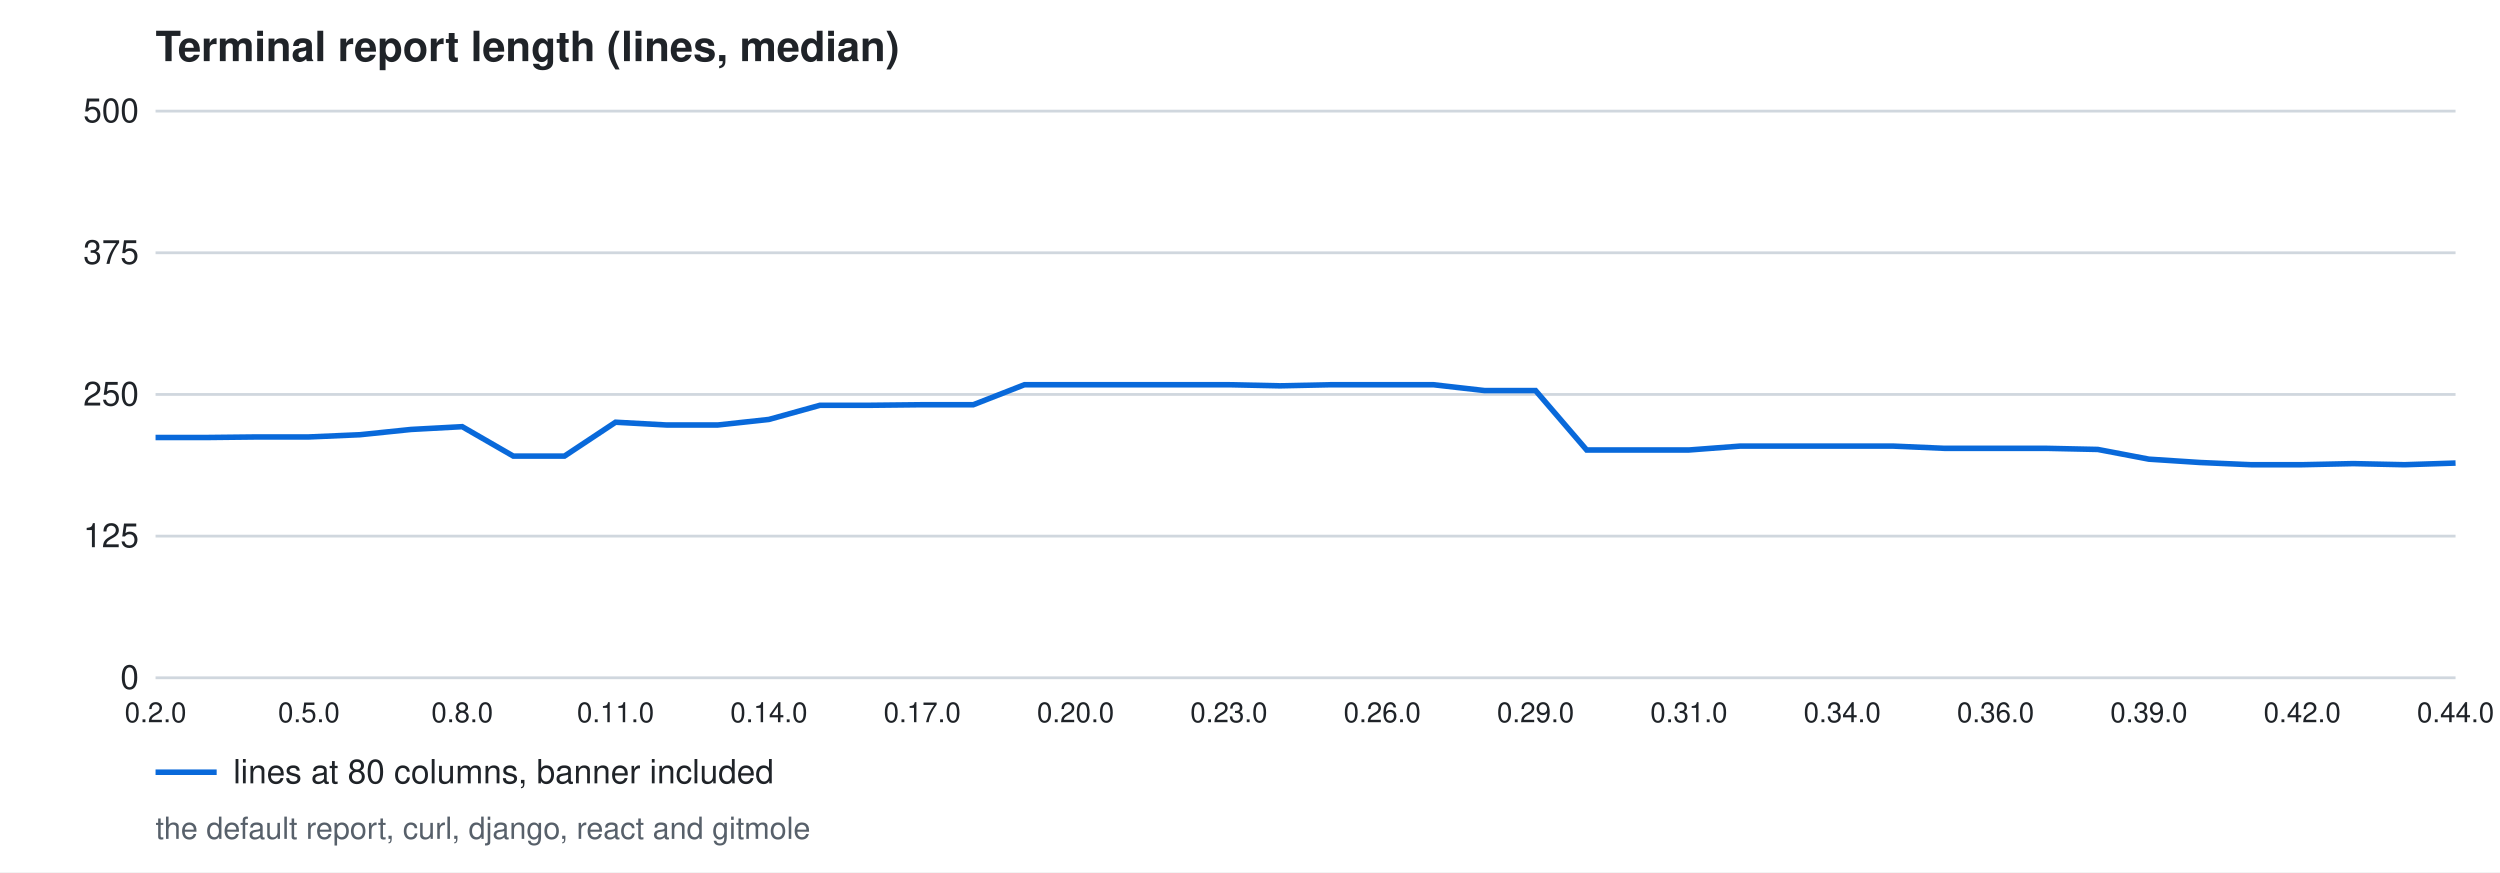
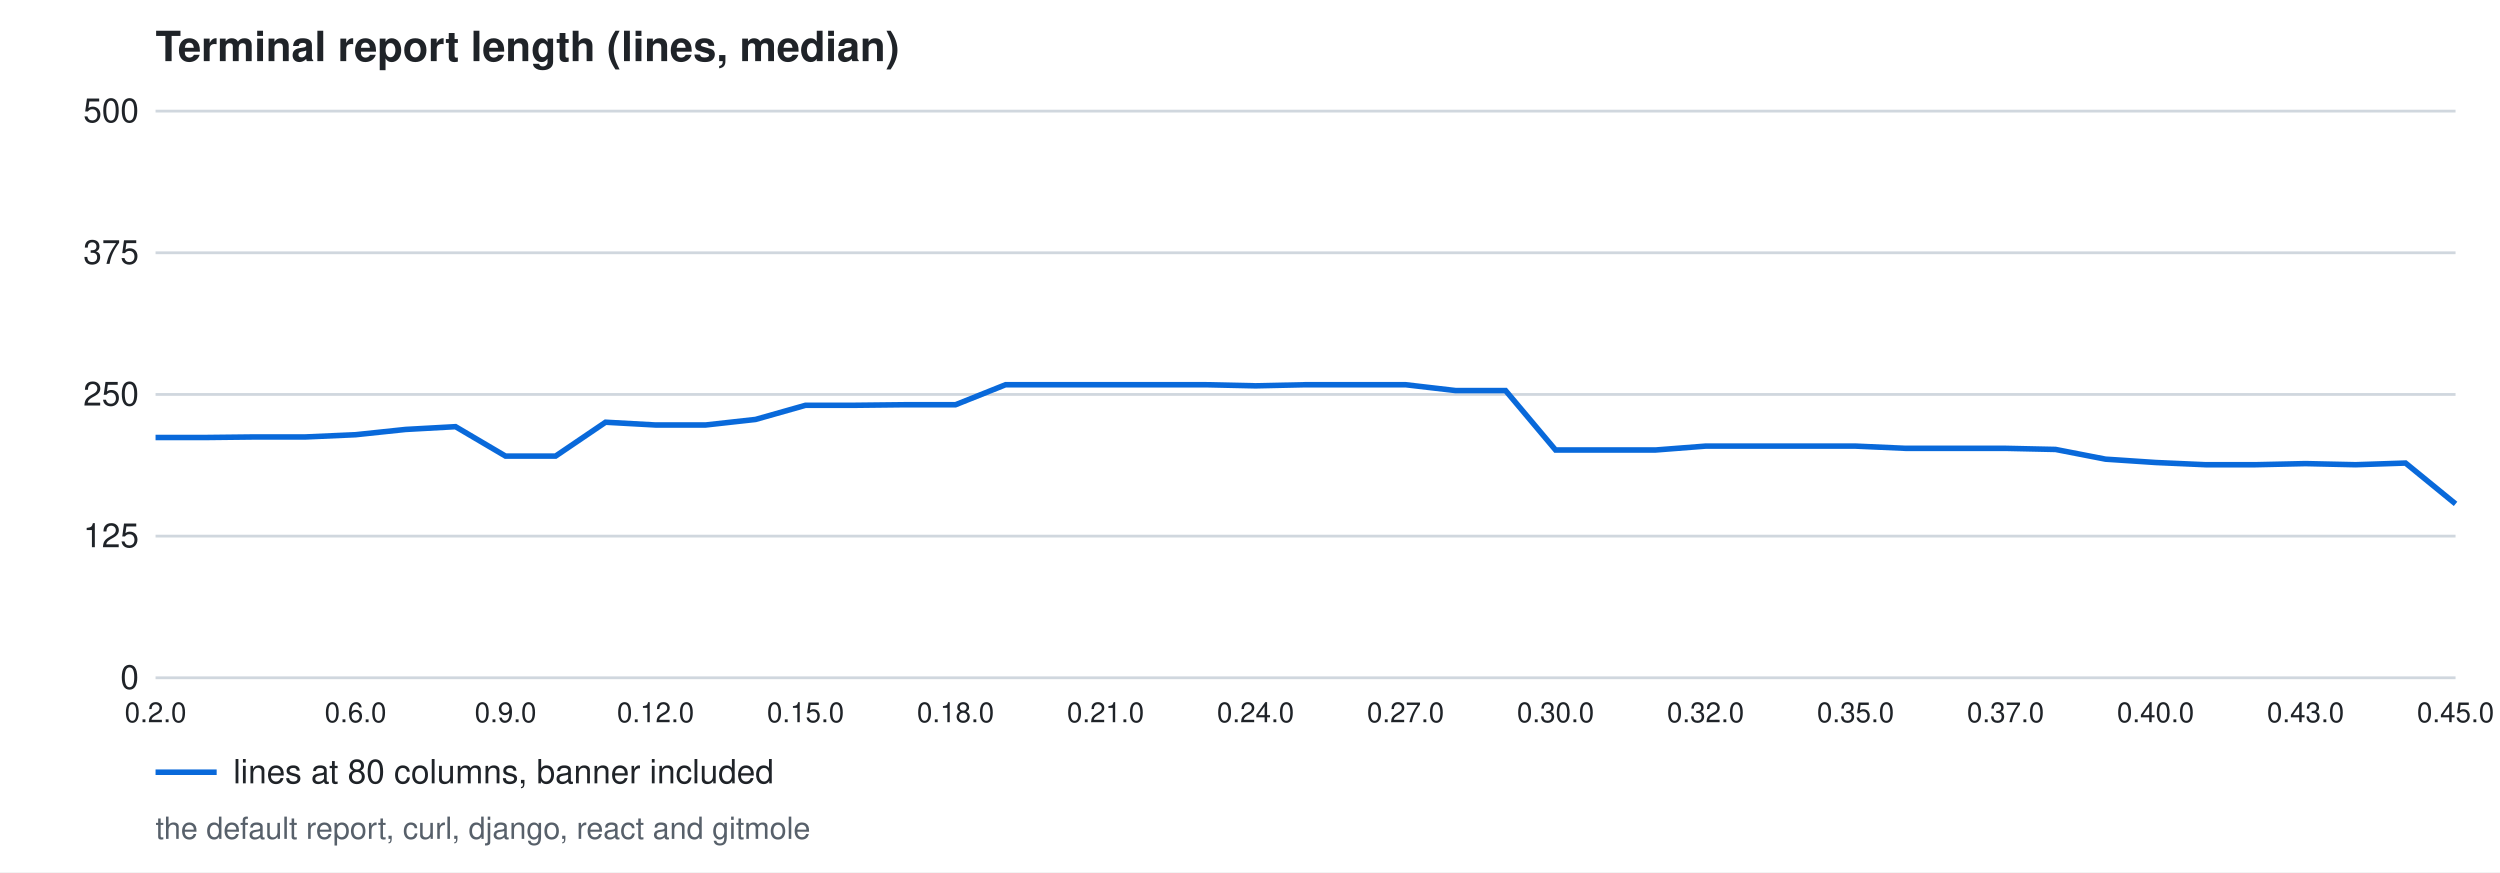
<svg xmlns="http://www.w3.org/2000/svg" width="900" height="314" viewBox="0 0 900 314" font-family="-apple-system,Segoe UI,Helvetica,Arial,sans-serif" font-size="12">
  <rect width="900" height="314" fill="#ffffff" />
  <text x="56" y="22" font-size="15" font-weight="600" fill="#1f2328">Terminal report length (lines, median)</text>
  <line x1="56" y1="244.0" x2="884" y2="244.0" stroke="#d0d7de" stroke-width="1" />
  <text x="50" y="248.0" text-anchor="end" fill="#1f2328">0</text>
  <line x1="56" y1="193.0" x2="884" y2="193.0" stroke="#d0d7de" stroke-width="1" />
  <text x="50" y="197.0" text-anchor="end" fill="#1f2328">125</text>
  <line x1="56" y1="142.0" x2="884" y2="142.0" stroke="#d0d7de" stroke-width="1" />
  <text x="50" y="146.0" text-anchor="end" fill="#1f2328">250</text>
  <line x1="56" y1="91.0" x2="884" y2="91.0" stroke="#d0d7de" stroke-width="1" />
  <text x="50" y="95.0" text-anchor="end" fill="#1f2328">375</text>
  <line x1="56" y1="40.0" x2="884" y2="40.0" stroke="#d0d7de" stroke-width="1" />
  <text x="50" y="44.0" text-anchor="end" fill="#1f2328">500</text>
  <text x="56.0" y="260" text-anchor="middle" fill="#1f2328" font-size="10">0.2.0</text>
-   <text x="111.2" y="260" text-anchor="middle" fill="#1f2328" font-size="10">0.5.0</text>
-   <text x="166.4" y="260" text-anchor="middle" fill="#1f2328" font-size="10">0.8.0</text>
-   <text x="221.6" y="260" text-anchor="middle" fill="#1f2328" font-size="10">0.11.0</text>
-   <text x="276.8" y="260" text-anchor="middle" fill="#1f2328" font-size="10">0.14.0</text>
-   <text x="332.0" y="260" text-anchor="middle" fill="#1f2328" font-size="10">0.17.0</text>
-   <text x="387.2" y="260" text-anchor="middle" fill="#1f2328" font-size="10">0.20.0</text>
-   <text x="442.4" y="260" text-anchor="middle" fill="#1f2328" font-size="10">0.23.0</text>
-   <text x="497.6" y="260" text-anchor="middle" fill="#1f2328" font-size="10">0.26.0</text>
-   <text x="552.8" y="260" text-anchor="middle" fill="#1f2328" font-size="10">0.29.0</text>
-   <text x="608.0" y="260" text-anchor="middle" fill="#1f2328" font-size="10">0.31.0</text>
-   <text x="663.2" y="260" text-anchor="middle" fill="#1f2328" font-size="10">0.34.0</text>
-   <text x="718.4" y="260" text-anchor="middle" fill="#1f2328" font-size="10">0.36.0</text>
-   <text x="773.6" y="260" text-anchor="middle" fill="#1f2328" font-size="10">0.39.0</text>
-   <text x="828.8" y="260" text-anchor="middle" fill="#1f2328" font-size="10">0.42.0</text>
-   <text x="884.0" y="260" text-anchor="middle" fill="#1f2328" font-size="10">0.44.0</text>
-   <polyline points="56.0,157.5 74.4,157.5 92.8,157.3 111.2,157.3 129.6,156.5 148.0,154.6 166.4,153.6 184.8,164.2 203.2,164.2 221.6,152.0 240.0,153.0 258.4,153.0 276.8,151.0 295.2,145.9 313.6,145.9 332.0,145.7 350.4,145.7 368.8,138.5 387.2,138.5 405.6,138.5 424.0,138.5 442.4,138.5 460.8,138.9 479.2,138.5 497.6,138.5 516.0,138.5 534.4,140.6 552.8,140.6 571.2,162.0 589.6,162.0 608.0,162.0 626.4,160.6 644.8,160.6 663.2,160.6 681.6,160.6 700.0,161.4 718.4,161.4 736.8,161.4 755.2,161.8 773.6,165.3 792.0,166.5 810.4,167.3 828.8,167.3 847.2,166.9 865.6,167.3 884.0,166.7" fill="none" stroke="#0969da" stroke-width="2" />
+   <text x="128.0" y="260" text-anchor="middle" fill="#1f2328" font-size="10">0.6.0</text>
+   <text x="182.0" y="260" text-anchor="middle" fill="#1f2328" font-size="10">0.9.0</text>
+   <text x="236.0" y="260" text-anchor="middle" fill="#1f2328" font-size="10">0.12.0</text>
+   <text x="290.0" y="260" text-anchor="middle" fill="#1f2328" font-size="10">0.15.0</text>
+   <text x="344.0" y="260" text-anchor="middle" fill="#1f2328" font-size="10">0.18.0</text>
+   <text x="398.0" y="260" text-anchor="middle" fill="#1f2328" font-size="10">0.21.0</text>
+   <text x="452.0" y="260" text-anchor="middle" fill="#1f2328" font-size="10">0.24.0</text>
+   <text x="506.0" y="260" text-anchor="middle" fill="#1f2328" font-size="10">0.27.0</text>
+   <text x="560.0" y="260" text-anchor="middle" fill="#1f2328" font-size="10">0.30.0</text>
+   <text x="614.0" y="260" text-anchor="middle" fill="#1f2328" font-size="10">0.32.0</text>
+   <text x="668.0" y="260" text-anchor="middle" fill="#1f2328" font-size="10">0.35.0</text>
+   <text x="722.0" y="260" text-anchor="middle" fill="#1f2328" font-size="10">0.37.0</text>
+   <text x="776.0" y="260" text-anchor="middle" fill="#1f2328" font-size="10">0.40.0</text>
+   <text x="830.0" y="260" text-anchor="middle" fill="#1f2328" font-size="10">0.43.0</text>
+   <text x="884.0" y="260" text-anchor="middle" fill="#1f2328" font-size="10">0.45.0</text>
+   <polyline points="56.0,157.5 74.0,157.5 92.0,157.3 110.0,157.3 128.0,156.5 146.0,154.6 164.0,153.6 182.0,164.2 200.0,164.2 218.0,152.0 236.0,153.0 254.0,153.0 272.0,151.0 290.0,145.9 308.0,145.9 326.0,145.7 344.0,145.7 362.0,138.5 380.0,138.5 398.0,138.5 416.0,138.5 434.0,138.5 452.0,138.9 470.0,138.5 488.0,138.5 506.0,138.5 524.0,140.6 542.0,140.6 560.0,162.0 578.0,162.0 596.0,162.0 614.0,160.6 632.0,160.6 650.0,160.6 668.0,160.6 686.0,161.4 704.0,161.4 722.0,161.4 740.0,161.8 758.0,165.3 776.0,166.5 794.0,167.3 812.0,167.3 830.0,166.9 848.0,167.3 866.0,166.7 884.0,181.4" fill="none" stroke="#0969da" stroke-width="2" />
  <line x1="56" y1="278" x2="78" y2="278" stroke="#0969da" stroke-width="2" />
  <text x="84" y="282" fill="#1f2328">lines at 80 columns, banner included</text>
  <text x="56" y="302" fill="#57606a" font-size="11">the default report, curl, django, react and gitmole</text>
</svg>
